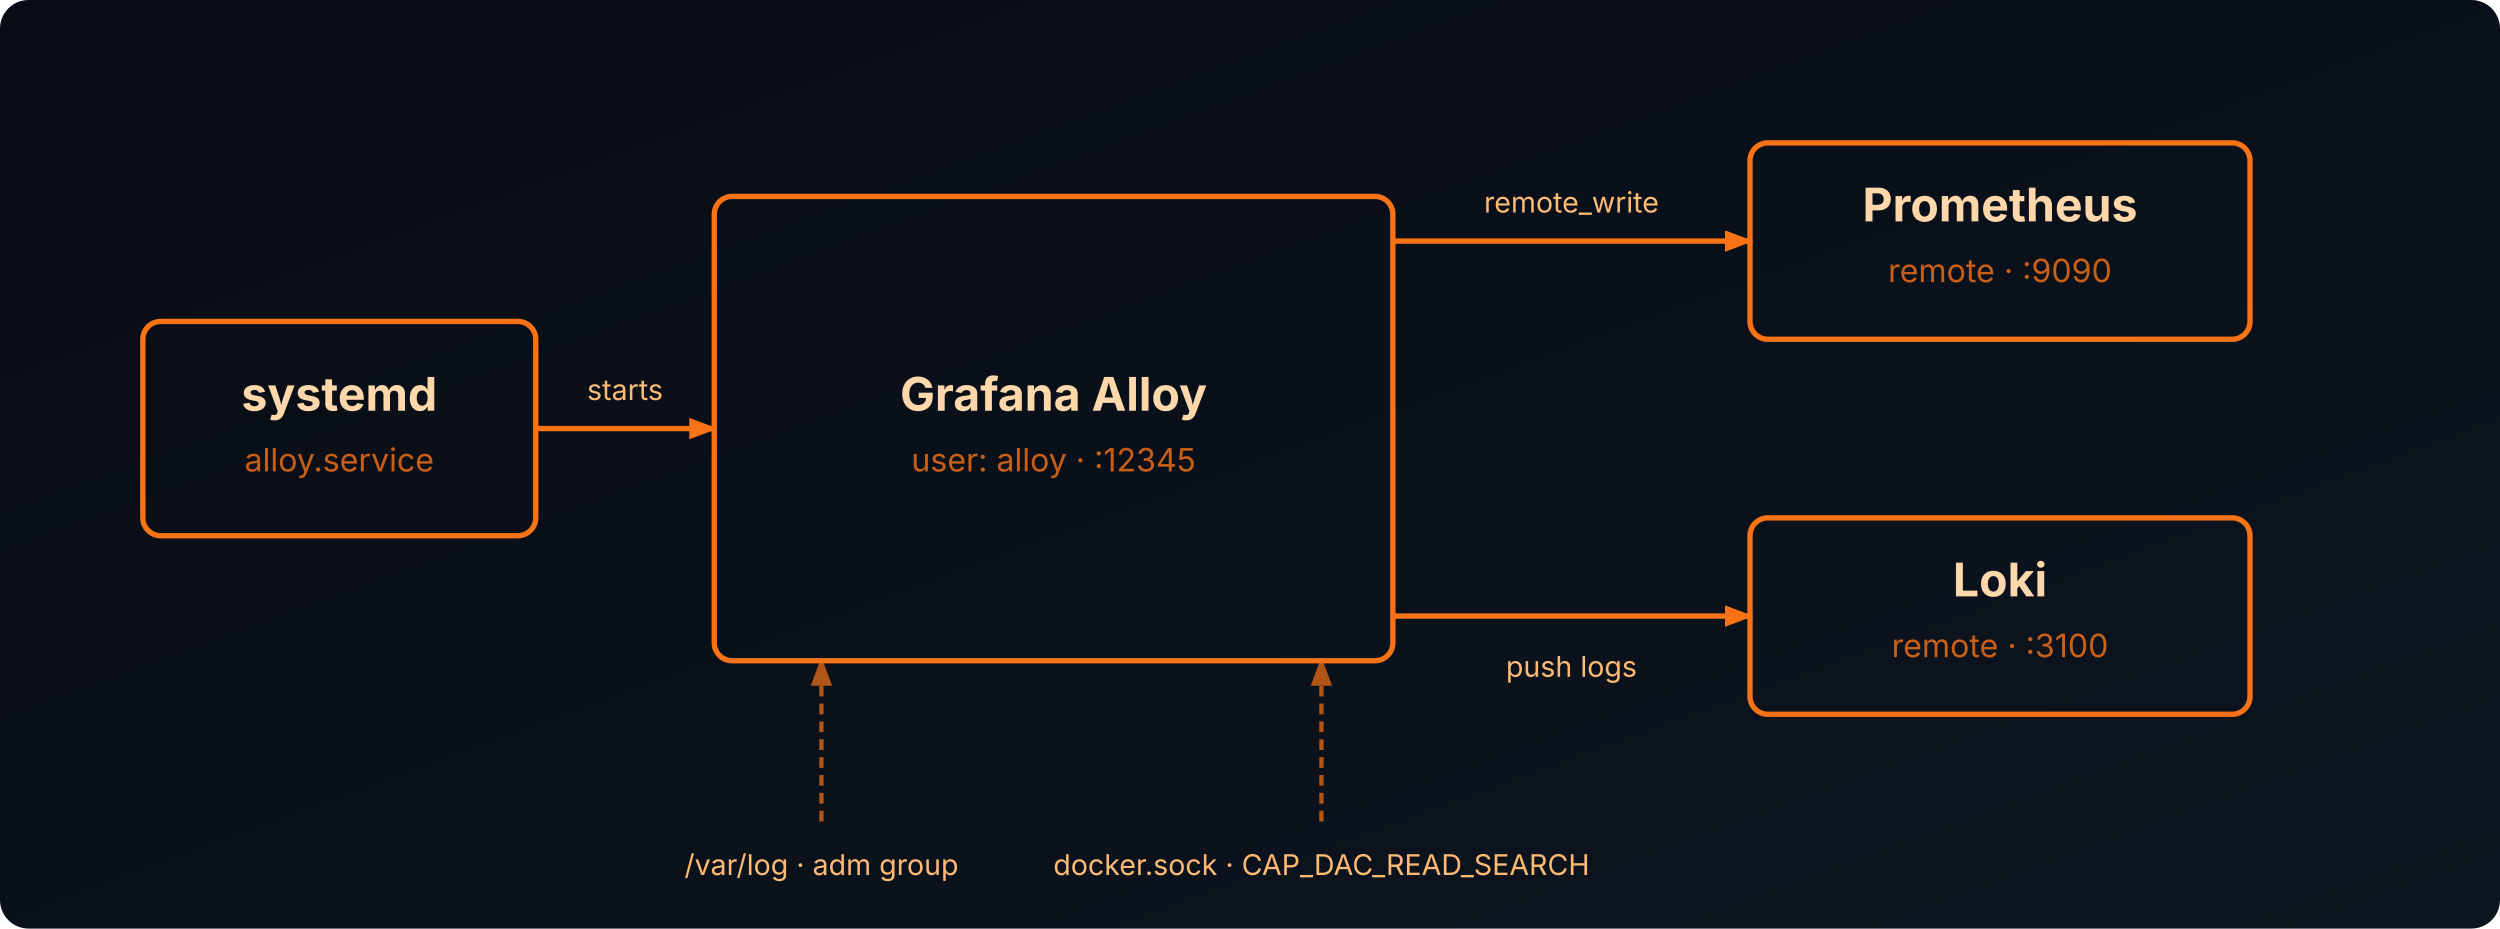
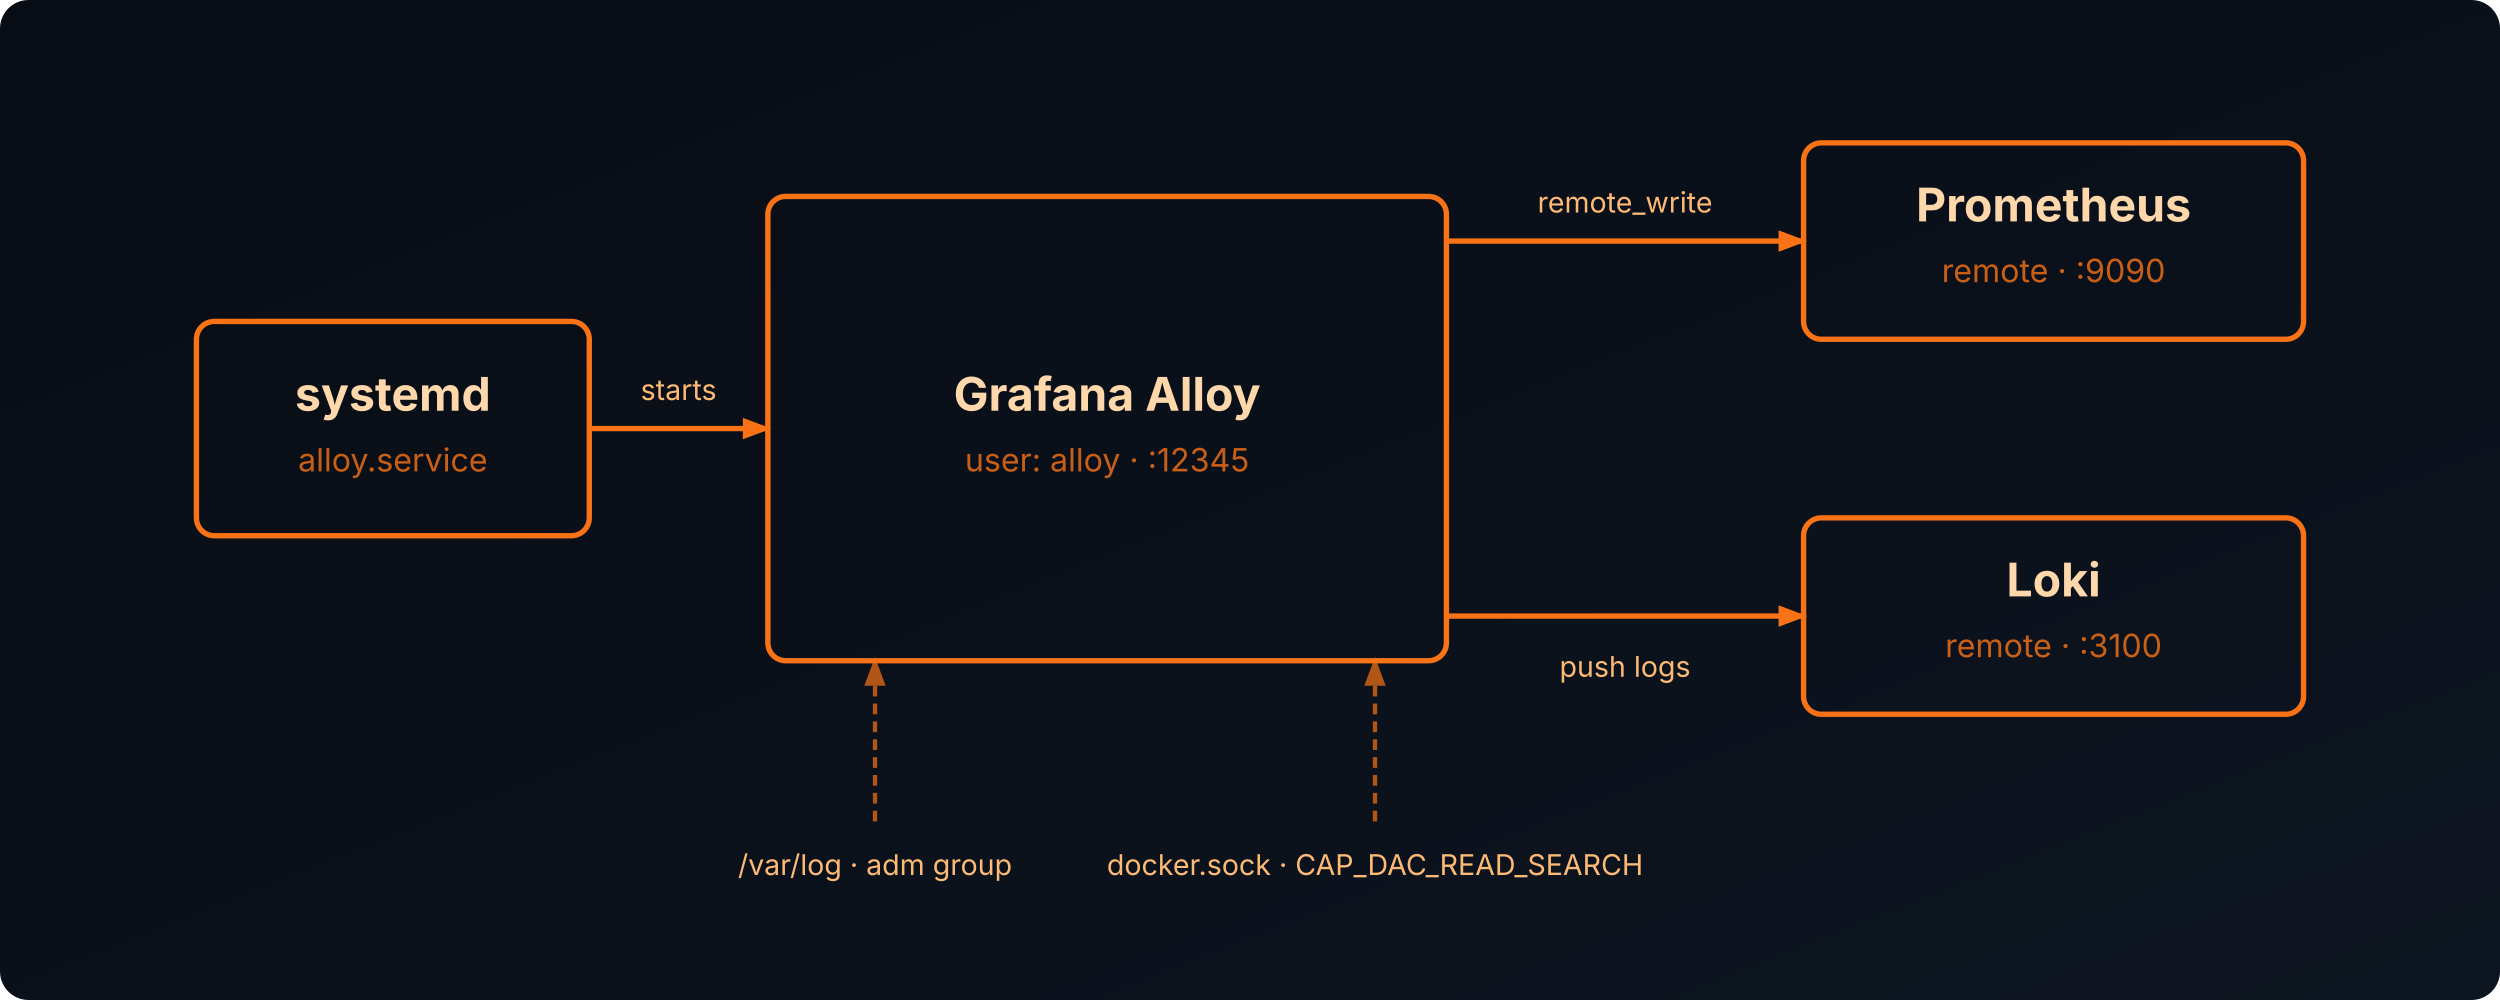
- <svg xmlns="http://www.w3.org/2000/svg" viewBox="0 0 700 260" width="700" height="260" font-family="system-ui,-apple-system,BlinkMacSystemFont,'Segoe UI',sans-serif">
+ <svg xmlns="http://www.w3.org/2000/svg" viewBox="0 0 700 280" width="700" height="280" font-family="system-ui,-apple-system,BlinkMacSystemFont,'Segoe UI',sans-serif">
  <defs>
    <linearGradient id="bg" x1="0" y1="0" x2="1" y2="1">
      <stop offset="0%" stop-color="#080c14" />
      <stop offset="100%" stop-color="#0d1520" />
    </linearGradient>
    <marker id="arr-orange" markerWidth="8" markerHeight="6" refX="7" refY="3" orient="auto" markerUnits="userSpaceOnUse">
      <polygon points="0,0 8,3 0,6" fill="#f97316" />
    </marker>
  </defs>
-   <rect width="700" height="260" fill="url(#bg)" rx="8" />
-   <rect x="40" y="90" width="110" height="60" fill="none" stroke="#f97316" stroke-width="1.5" rx="5" />
-   <text x="95" y="115" text-anchor="middle" font-size="13" font-weight="700" fill="#fed7aa">systemd</text>
-   <text x="95" y="132" text-anchor="middle" font-size="9" fill="#f97316" opacity="0.8">alloy.service</text>
-   <line x1="150" y1="120" x2="200" y2="120" stroke="#f97316" stroke-width="1.5" marker-end="url(#arr-orange)" />
-   <text x="175" y="112" text-anchor="middle" font-size="8" fill="#fdba74">starts</text>
-   <rect x="200" y="55" width="190" height="130" fill="none" stroke="#f97316" stroke-width="1.5" rx="5" />
-   <text x="295" y="115" text-anchor="middle" font-size="13" font-weight="700" fill="#fed7aa">Grafana Alloy</text>
-   <text x="295" y="132" text-anchor="middle" font-size="9" fill="#f97316" opacity="0.8">user: alloy · :12345</text>
-   <line x1="390" y1="67.5" x2="490" y2="67.5" stroke="#f97316" stroke-width="1.5" marker-end="url(#arr-orange)" />
-   <text x="440" y="59.5" text-anchor="middle" font-size="8" fill="#fdba74">remote_write</text>
-   <line x1="390" y1="172.5" x2="490" y2="172.5" stroke="#f97316" stroke-width="1.5" marker-end="url(#arr-orange)" />
-   <text x="440" y="189.5" text-anchor="middle" font-size="8" fill="#fdba74">push logs</text>
-   <rect x="490" y="40" width="140" height="55" fill="none" stroke="#f97316" stroke-width="1.5" rx="5" />
-   <text x="560" y="62" text-anchor="middle" font-size="13" font-weight="700" fill="#fed7aa">Prometheus</text>
-   <text x="560" y="79" text-anchor="middle" font-size="9" fill="#f97316" opacity="0.8">remote · :9090</text>
-   <rect x="490" y="145" width="140" height="55" fill="none" stroke="#f97316" stroke-width="1.5" rx="5" />
-   <text x="560" y="167" text-anchor="middle" font-size="13" font-weight="700" fill="#fed7aa">Loki</text>
-   <text x="560" y="184" text-anchor="middle" font-size="9" fill="#f97316" opacity="0.8">remote · :3100</text>
-   <line x1="230" y1="230" x2="230" y2="185" stroke="#f97316" stroke-width="1.2" stroke-dasharray="3,2" opacity="0.7" marker-end="url(#arr-orange)" />
-   <text x="230" y="245" text-anchor="middle" font-size="8" fill="#fdba74">/var/log · adm group</text>
-   <line x1="370" y1="230" x2="370" y2="185" stroke="#f97316" stroke-width="1.2" stroke-dasharray="3,2" opacity="0.7" marker-end="url(#arr-orange)" />
-   <text x="370" y="245" text-anchor="middle" font-size="8" fill="#fdba74">docker.sock · CAP_DAC_READ_SEARCH</text>
+   <rect width="700" height="280" fill="url(#bg)" rx="8" />
+   <rect x="55" y="90" width="110" height="60" fill="none" stroke="#f97316" stroke-width="1.5" rx="5" />
+   <text x="110" y="115" text-anchor="middle" font-size="13" font-weight="700" fill="#fed7aa">systemd</text>
+   <text x="110" y="132" text-anchor="middle" font-size="9" fill="#f97316" opacity="0.8">alloy.service</text>
+   <line x1="165" y1="120" x2="215" y2="120" stroke="#f97316" stroke-width="1.5" marker-end="url(#arr-orange)" />
+   <text x="190" y="112" text-anchor="middle" font-size="8" fill="#fdba74">starts</text>
+   <rect x="215" y="55" width="190" height="130" fill="none" stroke="#f97316" stroke-width="1.5" rx="5" />
+   <text x="310" y="115" text-anchor="middle" font-size="13" font-weight="700" fill="#fed7aa">Grafana Alloy</text>
+   <text x="310" y="132" text-anchor="middle" font-size="9" fill="#f97316" opacity="0.8">user: alloy · :12345</text>
+   <line x1="405" y1="67.5" x2="505" y2="67.5" stroke="#f97316" stroke-width="1.5" marker-end="url(#arr-orange)" />
+   <text x="455" y="59.5" text-anchor="middle" font-size="8" fill="#fdba74">remote_write</text>
+   <line x1="405" y1="172.5" x2="505" y2="172.5" stroke="#f97316" stroke-width="1.5" marker-end="url(#arr-orange)" />
+   <text x="455" y="189.5" text-anchor="middle" font-size="8" fill="#fdba74">push logs</text>
+   <rect x="505" y="40" width="140" height="55" fill="none" stroke="#f97316" stroke-width="1.5" rx="5" />
+   <text x="575" y="62" text-anchor="middle" font-size="13" font-weight="700" fill="#fed7aa">Prometheus</text>
+   <text x="575" y="79" text-anchor="middle" font-size="9" fill="#f97316" opacity="0.8">remote · :9090</text>
+   <rect x="505" y="145" width="140" height="55" fill="none" stroke="#f97316" stroke-width="1.5" rx="5" />
+   <text x="575" y="167" text-anchor="middle" font-size="13" font-weight="700" fill="#fed7aa">Loki</text>
+   <text x="575" y="184" text-anchor="middle" font-size="9" fill="#f97316" opacity="0.8">remote · :3100</text>
+   <line x1="245" y1="230" x2="245" y2="185" stroke="#f97316" stroke-width="1.2" stroke-dasharray="3,2" opacity="0.7" marker-end="url(#arr-orange)" />
+   <text x="245" y="245" text-anchor="middle" font-size="8" fill="#fdba74">/var/log · adm group</text>
+   <line x1="385" y1="230" x2="385" y2="185" stroke="#f97316" stroke-width="1.2" stroke-dasharray="3,2" opacity="0.7" marker-end="url(#arr-orange)" />
+   <text x="385" y="245" text-anchor="middle" font-size="8" fill="#fdba74">docker.sock · CAP_DAC_READ_SEARCH</text>
</svg>
